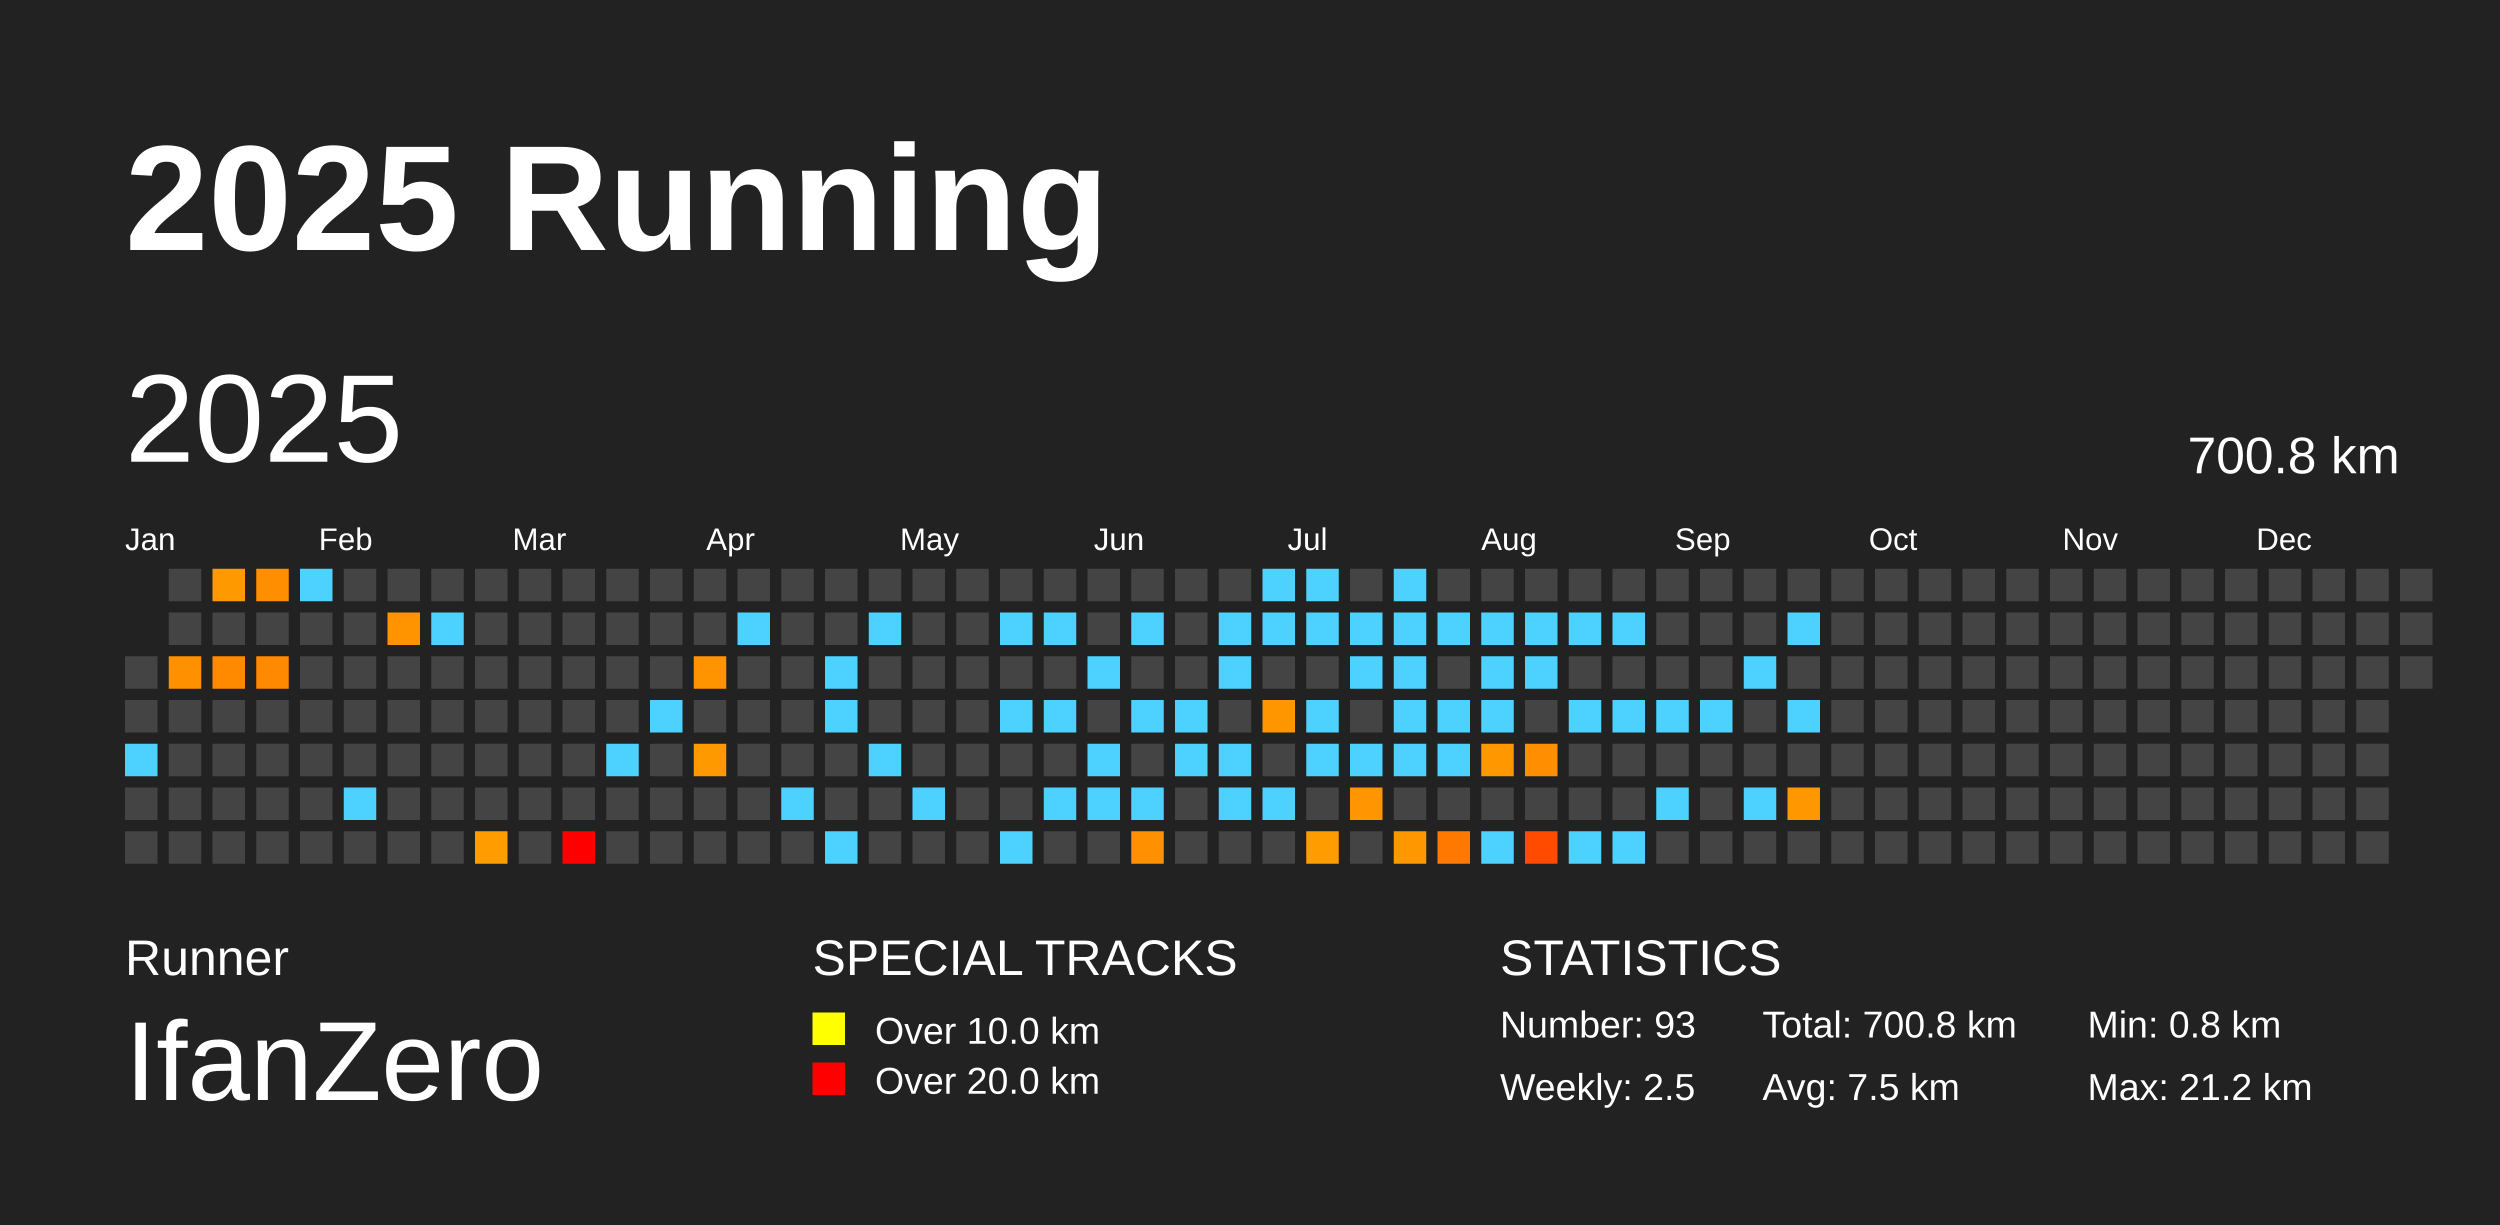
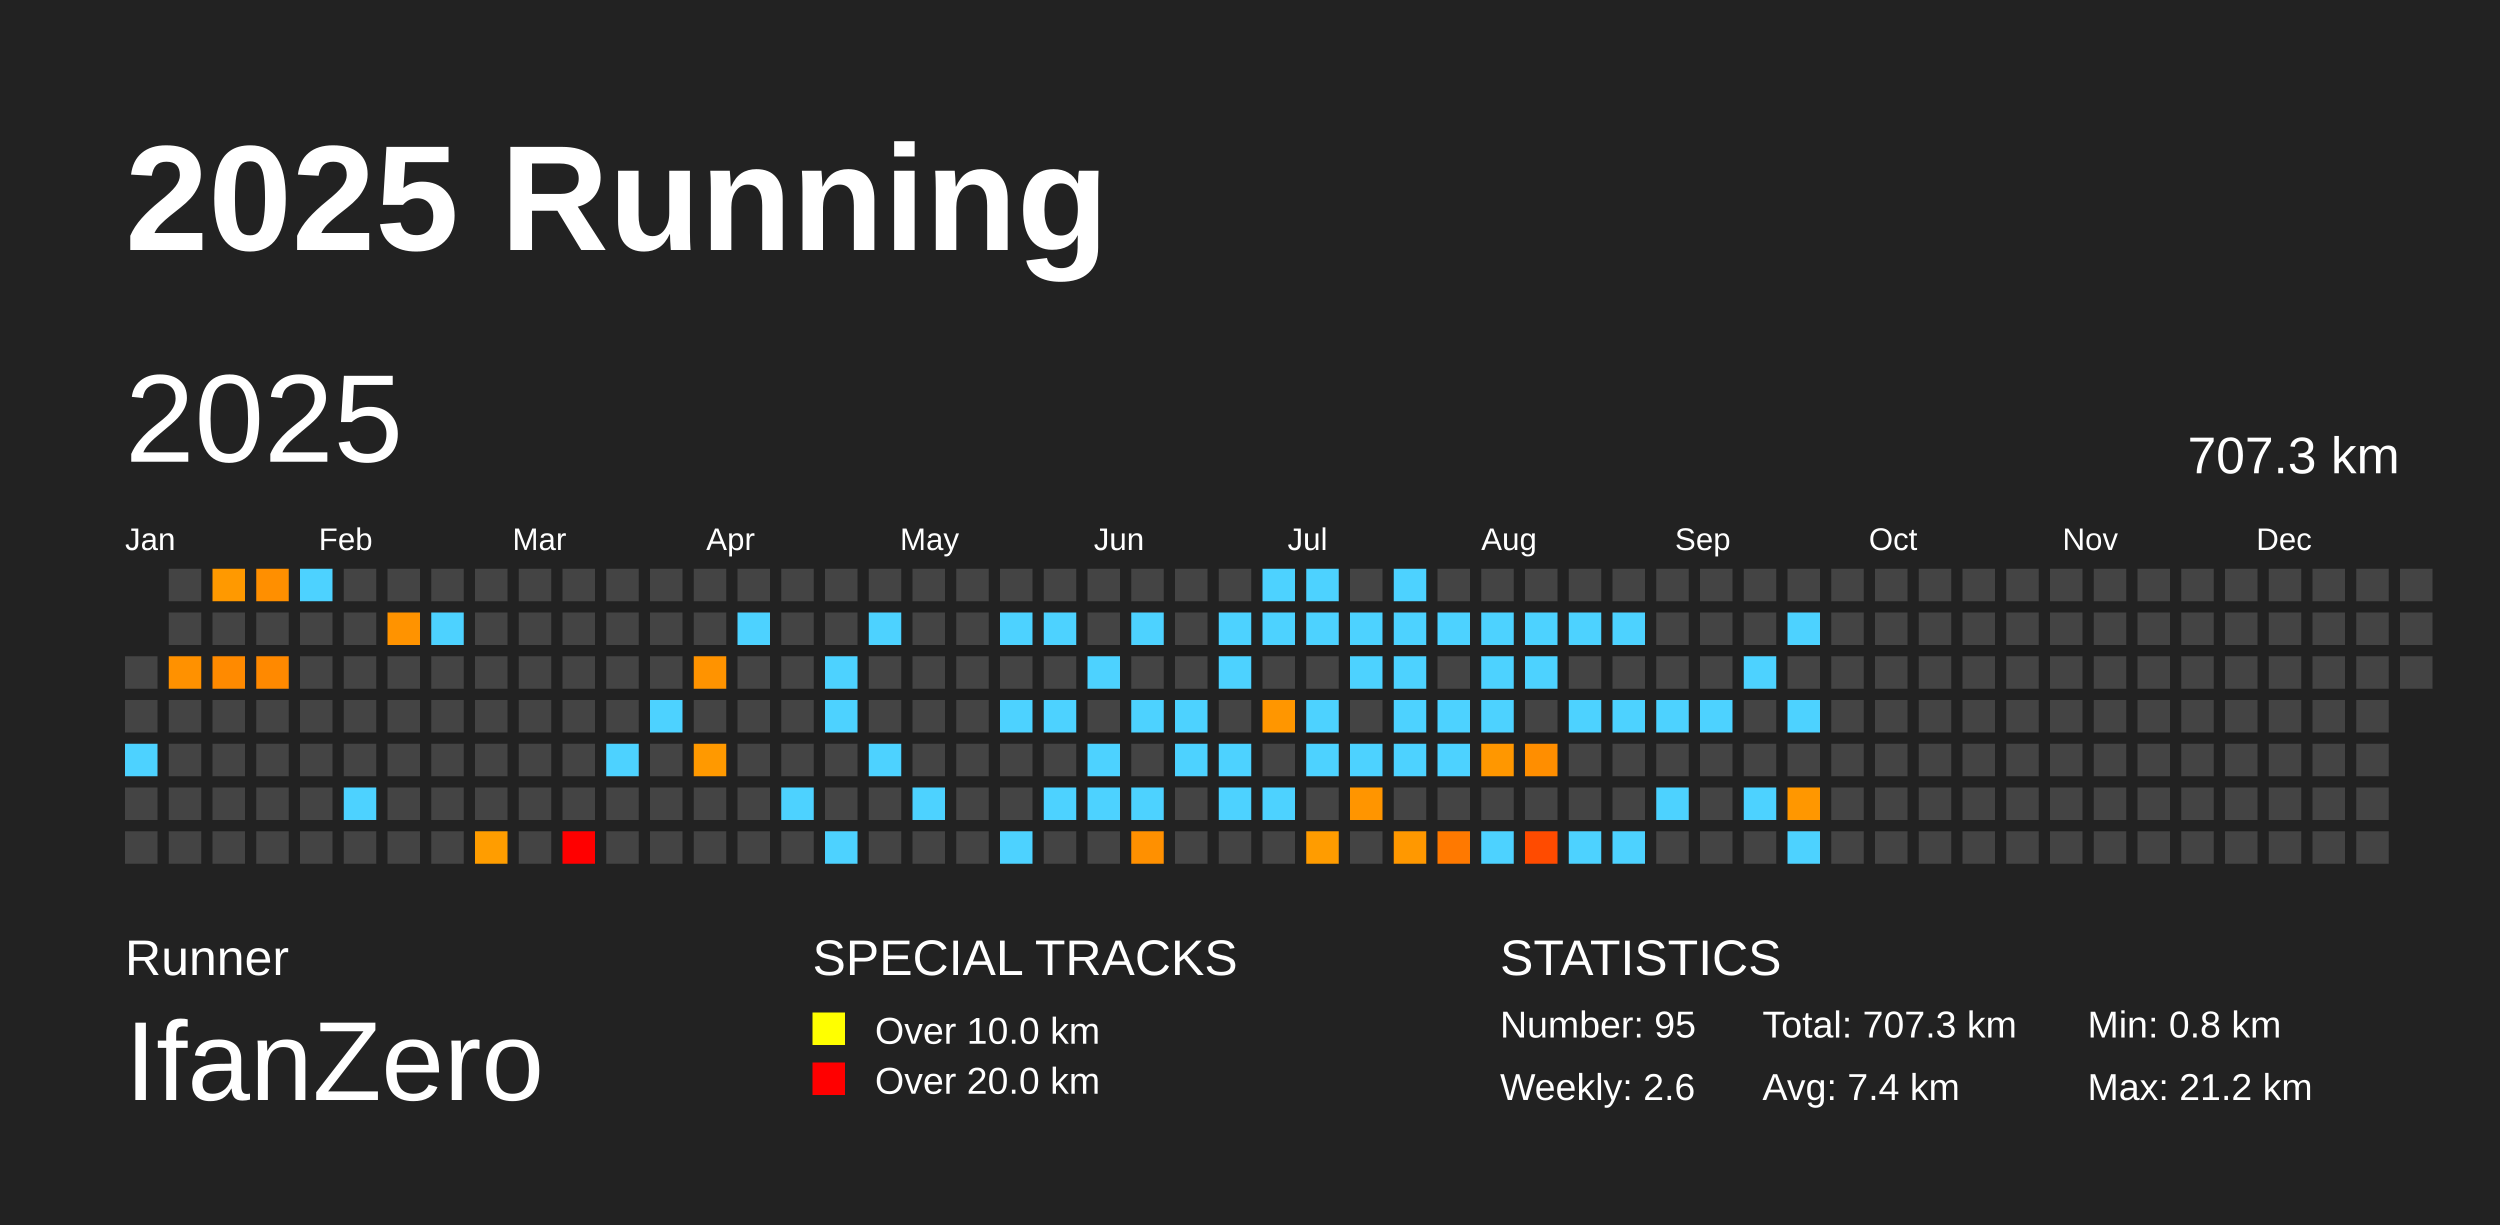
<svg xmlns="http://www.w3.org/2000/svg" baseProfile="full" height="98mm" version="1.1" viewBox="0,0,200,98" width="200mm">
  <defs />
  <rect fill="#222222" height="98" width="200" x="0" y="0" />
  <text fill="#FFFFFF" style="font-size:12px; font-family:Arial; font-weight:bold;" x="10" y="20">2025 Running</text>
  <text fill="#FFFFFF" style="font-size:4px; font-family:Arial" x="10" y="78">Runner</text>
  <text fill="#FFFFFF" style="font-size:9px; font-family:Arial" x="10" y="88">IfanZero</text>
  <text fill="#FFFFFF" style="font-size:4px; font-family:Arial" x="65" y="78">SPECIAL TRACKS</text>
  <rect fill="yellow" height="2.6" width="2.6" x="65" y="81" />
  <text fill="#FFFFFF" style="font-size:3px; font-family:Arial" x="70" y="83.5">Over 10.0 km</text>
  <rect fill="red" height="2.6" width="2.6" x="65" y="85" />
  <text fill="#FFFFFF" style="font-size:3px; font-family:Arial" x="70" y="87.5">Over 20.0 km</text>
  <text fill="#FFFFFF" style="font-size:4px; font-family:Arial" x="120" y="78">STATISTICS</text>
-   <text fill="#FFFFFF" style="font-size:3px; font-family:Arial" x="120" y="83">Number: 93</text>
-   <text fill="#FFFFFF" style="font-size:3px; font-family:Arial" x="120" y="88">Weekly: 2.5</text>
-   <text fill="#FFFFFF" style="font-size:3px; font-family:Arial" x="141" y="83">Total: 700.8 km</text>
-   <text fill="#FFFFFF" style="font-size:3px; font-family:Arial" x="141" y="88">Avg: 7.5 km</text>
+   <text fill="#FFFFFF" style="font-size:3px; font-family:Arial" x="120" y="83">Number: 95</text>
+   <text fill="#FFFFFF" style="font-size:3px; font-family:Arial" x="120" y="88">Weekly: 2.6</text>
+   <text fill="#FFFFFF" style="font-size:3px; font-family:Arial" x="141" y="83">Total: 707.3 km</text>
+   <text fill="#FFFFFF" style="font-size:3px; font-family:Arial" x="141" y="88">Avg: 7.4 km</text>
  <text fill="#FFFFFF" style="font-size:3px; font-family:Arial" x="167" y="83">Min: 0.8 km</text>
  <text fill="#FFFFFF" style="font-size:3px; font-family:Arial" x="167" y="88">Max: 21.2 km</text>
  <text dominant-baseline="hanging" fill="#FFFFFF" style="font-size:10.0px; font-family:Arial;" x="10" y="30">2025</text>
-   <text dominant-baseline="hanging" fill="#FFFFFF" style="font-size:4.125px; font-family:Arial;" x="175" y="35">700.8 km</text>
+   <text dominant-baseline="hanging" fill="#FFFFFF" style="font-size:4.125px; font-family:Arial;" x="175" y="35">707.3 km</text>
  <text fill="#FFFFFF" style="font-size:2.5px; font-family:Arial" x="10.0" y="44">Jan</text>
  <text fill="#FFFFFF" style="font-size:2.5px; font-family:Arial" x="25.5" y="44">Feb</text>
  <text fill="#FFFFFF" style="font-size:2.5px; font-family:Arial" x="41.0" y="44">Mar</text>
  <text fill="#FFFFFF" style="font-size:2.5px; font-family:Arial" x="56.5" y="44">Apr</text>
  <text fill="#FFFFFF" style="font-size:2.5px; font-family:Arial" x="72.0" y="44">May</text>
  <text fill="#FFFFFF" style="font-size:2.5px; font-family:Arial" x="87.5" y="44">Jun</text>
  <text fill="#FFFFFF" style="font-size:2.5px; font-family:Arial" x="103.0" y="44">Jul</text>
  <text fill="#FFFFFF" style="font-size:2.5px; font-family:Arial" x="118.5" y="44">Aug</text>
  <text fill="#FFFFFF" style="font-size:2.5px; font-family:Arial" x="134.0" y="44">Sep</text>
  <text fill="#FFFFFF" style="font-size:2.5px; font-family:Arial" x="149.5" y="44">Oct</text>
  <text fill="#FFFFFF" style="font-size:2.5px; font-family:Arial" x="165.0" y="44">Nov</text>
  <text fill="#FFFFFF" style="font-size:2.5px; font-family:Arial" x="180.5" y="44">Dec</text>
  <rect fill="#444444" height="2.6" width="2.6" x="10.0" y="52.5" />
  <rect fill="#444444" height="2.6" width="2.6" x="10.0" y="56.0" />
  <rect fill="#4dd2ff" height="2.6" width="2.6" x="10.0" y="59.5" />
  <rect fill="#444444" height="2.6" width="2.6" x="10.0" y="63.0" />
  <rect fill="#444444" height="2.6" width="2.6" x="10.0" y="66.5" />
  <rect fill="#444444" height="2.6" width="2.6" x="13.5" y="45.5" />
  <rect fill="#444444" height="2.6" width="2.6" x="13.5" y="49.0" />
  <rect fill="#ff9100" height="2.6" width="2.6" x="13.5" y="52.5" />
  <rect fill="#444444" height="2.6" width="2.6" x="13.5" y="56.0" />
  <rect fill="#444444" height="2.6" width="2.6" x="13.5" y="59.5" />
  <rect fill="#444444" height="2.6" width="2.6" x="13.5" y="63.0" />
  <rect fill="#444444" height="2.6" width="2.6" x="13.5" y="66.5" />
  <rect fill="#ff9900" height="2.6" width="2.6" x="17.0" y="45.5" />
  <rect fill="#444444" height="2.6" width="2.6" x="17.0" y="49.0" />
  <rect fill="#ff8a00" height="2.6" width="2.6" x="17.0" y="52.5" />
  <rect fill="#444444" height="2.6" width="2.6" x="17.0" y="56.0" />
  <rect fill="#444444" height="2.6" width="2.6" x="17.0" y="59.5" />
  <rect fill="#444444" height="2.6" width="2.6" x="17.0" y="63.0" />
  <rect fill="#444444" height="2.6" width="2.6" x="17.0" y="66.5" />
  <rect fill="#ff8f00" height="2.6" width="2.6" x="20.5" y="45.5" />
  <rect fill="#444444" height="2.6" width="2.6" x="20.5" y="49.0" />
  <rect fill="#ff8900" height="2.6" width="2.6" x="20.5" y="52.5" />
  <rect fill="#444444" height="2.6" width="2.6" x="20.5" y="56.0" />
  <rect fill="#444444" height="2.6" width="2.6" x="20.5" y="59.5" />
  <rect fill="#444444" height="2.6" width="2.6" x="20.5" y="63.0" />
  <rect fill="#444444" height="2.6" width="2.6" x="20.5" y="66.5" />
  <rect fill="#4dd2ff" height="2.6" width="2.6" x="24.0" y="45.5" />
  <rect fill="#444444" height="2.6" width="2.6" x="24.0" y="49.0" />
  <rect fill="#444444" height="2.6" width="2.6" x="24.0" y="52.5" />
  <rect fill="#444444" height="2.6" width="2.6" x="24.0" y="56.0" />
  <rect fill="#444444" height="2.6" width="2.6" x="24.0" y="59.5" />
  <rect fill="#444444" height="2.6" width="2.6" x="24.0" y="63.0" />
  <rect fill="#444444" height="2.6" width="2.6" x="24.0" y="66.5" />
  <rect fill="#444444" height="2.6" width="2.6" x="27.5" y="45.5" />
  <rect fill="#444444" height="2.6" width="2.6" x="27.5" y="49.0" />
  <rect fill="#444444" height="2.6" width="2.6" x="27.5" y="52.5" />
  <rect fill="#444444" height="2.6" width="2.6" x="27.5" y="56.0" />
  <rect fill="#444444" height="2.6" width="2.6" x="27.5" y="59.5" />
  <rect fill="#4dd2ff" height="2.6" width="2.6" x="27.5" y="63.0" />
  <rect fill="#444444" height="2.6" width="2.6" x="27.5" y="66.5" />
  <rect fill="#444444" height="2.6" width="2.6" x="31.0" y="45.5" />
  <rect fill="#ff9300" height="2.6" width="2.6" x="31.0" y="49.0" />
  <rect fill="#444444" height="2.6" width="2.6" x="31.0" y="52.5" />
  <rect fill="#444444" height="2.6" width="2.6" x="31.0" y="56.0" />
  <rect fill="#444444" height="2.6" width="2.6" x="31.0" y="59.5" />
  <rect fill="#444444" height="2.6" width="2.6" x="31.0" y="63.0" />
  <rect fill="#444444" height="2.6" width="2.6" x="31.0" y="66.5" />
  <rect fill="#444444" height="2.6" width="2.6" x="34.5" y="45.5" />
  <rect fill="#4dd2ff" height="2.6" width="2.6" x="34.5" y="49.0" />
  <rect fill="#444444" height="2.6" width="2.6" x="34.5" y="52.5" />
  <rect fill="#444444" height="2.6" width="2.6" x="34.5" y="56.0" />
  <rect fill="#444444" height="2.6" width="2.6" x="34.5" y="59.5" />
  <rect fill="#444444" height="2.6" width="2.6" x="34.5" y="63.0" />
  <rect fill="#444444" height="2.6" width="2.6" x="34.5" y="66.5" />
  <rect fill="#444444" height="2.6" width="2.6" x="38.0" y="45.5" />
  <rect fill="#444444" height="2.6" width="2.6" x="38.0" y="49.0" />
  <rect fill="#444444" height="2.6" width="2.6" x="38.0" y="52.5" />
  <rect fill="#444444" height="2.6" width="2.6" x="38.0" y="56.0" />
  <rect fill="#444444" height="2.6" width="2.6" x="38.0" y="59.5" />
  <rect fill="#444444" height="2.6" width="2.6" x="38.0" y="63.0" />
  <rect fill="#ff9d00" height="2.6" width="2.6" x="38.0" y="66.5" />
  <rect fill="#444444" height="2.6" width="2.6" x="41.5" y="45.5" />
  <rect fill="#444444" height="2.6" width="2.6" x="41.5" y="49.0" />
  <rect fill="#444444" height="2.6" width="2.6" x="41.5" y="52.5" />
  <rect fill="#444444" height="2.6" width="2.6" x="41.5" y="56.0" />
  <rect fill="#444444" height="2.6" width="2.6" x="41.5" y="59.5" />
  <rect fill="#444444" height="2.6" width="2.6" x="41.5" y="63.0" />
  <rect fill="#444444" height="2.6" width="2.6" x="41.5" y="66.5" />
  <rect fill="#444444" height="2.6" width="2.6" x="45.0" y="45.5" />
  <rect fill="#444444" height="2.6" width="2.6" x="45.0" y="49.0" />
  <rect fill="#444444" height="2.6" width="2.6" x="45.0" y="52.5" />
  <rect fill="#444444" height="2.6" width="2.6" x="45.0" y="56.0" />
  <rect fill="#444444" height="2.6" width="2.6" x="45.0" y="59.5" />
  <rect fill="#444444" height="2.6" width="2.6" x="45.0" y="63.0" />
  <rect fill="red" height="2.6" width="2.6" x="45.0" y="66.5" />
  <rect fill="#444444" height="2.6" width="2.6" x="48.5" y="45.5" />
  <rect fill="#444444" height="2.6" width="2.6" x="48.5" y="49.0" />
  <rect fill="#444444" height="2.6" width="2.6" x="48.5" y="52.5" />
  <rect fill="#444444" height="2.6" width="2.6" x="48.5" y="56.0" />
  <rect fill="#4dd2ff" height="2.6" width="2.6" x="48.5" y="59.5" />
  <rect fill="#444444" height="2.6" width="2.6" x="48.5" y="63.0" />
  <rect fill="#444444" height="2.6" width="2.6" x="48.5" y="66.5" />
  <rect fill="#444444" height="2.6" width="2.6" x="52.0" y="45.5" />
  <rect fill="#444444" height="2.6" width="2.6" x="52.0" y="49.0" />
  <rect fill="#444444" height="2.6" width="2.6" x="52.0" y="52.5" />
  <rect fill="#4dd2ff" height="2.6" width="2.6" x="52.0" y="56.0" />
  <rect fill="#444444" height="2.6" width="2.6" x="52.0" y="59.5" />
  <rect fill="#444444" height="2.6" width="2.6" x="52.0" y="63.0" />
  <rect fill="#444444" height="2.6" width="2.6" x="52.0" y="66.5" />
  <rect fill="#444444" height="2.6" width="2.6" x="55.5" y="45.5" />
  <rect fill="#444444" height="2.6" width="2.6" x="55.5" y="49.0" />
  <rect fill="#ff9300" height="2.6" width="2.6" x="55.5" y="52.5" />
  <rect fill="#444444" height="2.6" width="2.6" x="55.5" y="56.0" />
  <rect fill="#ff9900" height="2.6" width="2.6" x="55.5" y="59.5" />
  <rect fill="#444444" height="2.6" width="2.6" x="55.5" y="63.0" />
  <rect fill="#444444" height="2.6" width="2.6" x="55.5" y="66.5" />
  <rect fill="#444444" height="2.6" width="2.6" x="59.0" y="45.5" />
  <rect fill="#4dd2ff" height="2.6" width="2.6" x="59.0" y="49.0" />
  <rect fill="#444444" height="2.6" width="2.6" x="59.0" y="52.5" />
  <rect fill="#444444" height="2.6" width="2.6" x="59.0" y="56.0" />
  <rect fill="#444444" height="2.6" width="2.6" x="59.0" y="59.5" />
  <rect fill="#444444" height="2.6" width="2.6" x="59.0" y="63.0" />
  <rect fill="#444444" height="2.6" width="2.6" x="59.0" y="66.5" />
  <rect fill="#444444" height="2.6" width="2.6" x="62.5" y="45.5" />
  <rect fill="#444444" height="2.6" width="2.6" x="62.5" y="49.0" />
  <rect fill="#444444" height="2.6" width="2.6" x="62.5" y="52.5" />
  <rect fill="#444444" height="2.6" width="2.6" x="62.5" y="56.0" />
  <rect fill="#444444" height="2.6" width="2.6" x="62.5" y="59.5" />
  <rect fill="#4dd2ff" height="2.6" width="2.6" x="62.5" y="63.0" />
  <rect fill="#444444" height="2.6" width="2.6" x="62.5" y="66.5" />
  <rect fill="#444444" height="2.6" width="2.6" x="66.0" y="45.5" />
  <rect fill="#444444" height="2.6" width="2.6" x="66.0" y="49.0" />
  <rect fill="#4dd2ff" height="2.6" width="2.6" x="66.0" y="52.5" />
  <rect fill="#4dd2ff" height="2.6" width="2.6" x="66.0" y="56.0" />
  <rect fill="#444444" height="2.6" width="2.6" x="66.0" y="59.5" />
  <rect fill="#444444" height="2.6" width="2.6" x="66.0" y="63.0" />
  <rect fill="#4dd2ff" height="2.6" width="2.6" x="66.0" y="66.5" />
  <rect fill="#444444" height="2.6" width="2.6" x="69.5" y="45.5" />
  <rect fill="#4dd2ff" height="2.6" width="2.6" x="69.5" y="49.0" />
  <rect fill="#444444" height="2.6" width="2.6" x="69.5" y="52.5" />
  <rect fill="#444444" height="2.6" width="2.6" x="69.5" y="56.0" />
  <rect fill="#4dd2ff" height="2.6" width="2.6" x="69.5" y="59.5" />
  <rect fill="#444444" height="2.6" width="2.6" x="69.5" y="63.0" />
  <rect fill="#444444" height="2.6" width="2.6" x="69.5" y="66.5" />
  <rect fill="#444444" height="2.6" width="2.6" x="73.0" y="45.5" />
  <rect fill="#444444" height="2.6" width="2.6" x="73.0" y="49.0" />
  <rect fill="#444444" height="2.6" width="2.6" x="73.0" y="52.5" />
  <rect fill="#444444" height="2.6" width="2.6" x="73.0" y="56.0" />
  <rect fill="#444444" height="2.6" width="2.6" x="73.0" y="59.5" />
  <rect fill="#4dd2ff" height="2.6" width="2.6" x="73.0" y="63.0" />
  <rect fill="#444444" height="2.6" width="2.6" x="73.0" y="66.5" />
  <rect fill="#444444" height="2.6" width="2.6" x="76.5" y="45.5" />
  <rect fill="#444444" height="2.6" width="2.6" x="76.5" y="49.0" />
  <rect fill="#444444" height="2.6" width="2.6" x="76.5" y="52.5" />
  <rect fill="#444444" height="2.6" width="2.6" x="76.5" y="56.0" />
  <rect fill="#444444" height="2.6" width="2.6" x="76.5" y="59.5" />
  <rect fill="#444444" height="2.6" width="2.6" x="76.5" y="63.0" />
  <rect fill="#444444" height="2.6" width="2.6" x="76.5" y="66.5" />
  <rect fill="#444444" height="2.6" width="2.6" x="80.0" y="45.5" />
  <rect fill="#4dd2ff" height="2.6" width="2.6" x="80.0" y="49.0" />
  <rect fill="#444444" height="2.6" width="2.6" x="80.0" y="52.5" />
  <rect fill="#4dd2ff" height="2.6" width="2.6" x="80.0" y="56.0" />
  <rect fill="#444444" height="2.6" width="2.6" x="80.0" y="59.5" />
  <rect fill="#444444" height="2.6" width="2.6" x="80.0" y="63.0" />
  <rect fill="#4dd2ff" height="2.6" width="2.6" x="80.0" y="66.5" />
  <rect fill="#444444" height="2.6" width="2.6" x="83.5" y="45.5" />
  <rect fill="#4dd2ff" height="2.6" width="2.6" x="83.5" y="49.0" />
  <rect fill="#444444" height="2.6" width="2.6" x="83.5" y="52.5" />
  <rect fill="#4dd2ff" height="2.6" width="2.6" x="83.5" y="56.0" />
  <rect fill="#444444" height="2.6" width="2.6" x="83.5" y="59.5" />
  <rect fill="#4dd2ff" height="2.6" width="2.6" x="83.5" y="63.0" />
  <rect fill="#444444" height="2.6" width="2.6" x="83.5" y="66.5" />
  <rect fill="#444444" height="2.6" width="2.6" x="87.0" y="45.5" />
  <rect fill="#444444" height="2.6" width="2.6" x="87.0" y="49.0" />
  <rect fill="#4dd2ff" height="2.6" width="2.6" x="87.0" y="52.5" />
  <rect fill="#444444" height="2.6" width="2.6" x="87.0" y="56.0" />
  <rect fill="#4dd2ff" height="2.6" width="2.6" x="87.0" y="59.5" />
  <rect fill="#4dd2ff" height="2.6" width="2.6" x="87.0" y="63.0" />
  <rect fill="#444444" height="2.6" width="2.6" x="87.0" y="66.5" />
  <rect fill="#444444" height="2.6" width="2.6" x="90.5" y="45.5" />
  <rect fill="#4dd2ff" height="2.6" width="2.6" x="90.5" y="49.0" />
  <rect fill="#444444" height="2.6" width="2.6" x="90.5" y="52.5" />
  <rect fill="#4dd2ff" height="2.6" width="2.6" x="90.5" y="56.0" />
  <rect fill="#444444" height="2.6" width="2.6" x="90.5" y="59.5" />
  <rect fill="#4dd2ff" height="2.6" width="2.6" x="90.5" y="63.0" />
  <rect fill="#ff9000" height="2.6" width="2.6" x="90.5" y="66.5" />
  <rect fill="#444444" height="2.6" width="2.6" x="94.0" y="45.5" />
  <rect fill="#444444" height="2.6" width="2.6" x="94.0" y="49.0" />
  <rect fill="#444444" height="2.6" width="2.6" x="94.0" y="52.5" />
  <rect fill="#4dd2ff" height="2.6" width="2.6" x="94.0" y="56.0" />
  <rect fill="#4dd2ff" height="2.6" width="2.6" x="94.0" y="59.5" />
  <rect fill="#444444" height="2.6" width="2.6" x="94.0" y="63.0" />
  <rect fill="#444444" height="2.6" width="2.6" x="94.0" y="66.5" />
  <rect fill="#444444" height="2.6" width="2.6" x="97.5" y="45.5" />
  <rect fill="#4dd2ff" height="2.6" width="2.6" x="97.5" y="49.0" />
  <rect fill="#4dd2ff" height="2.6" width="2.6" x="97.5" y="52.5" />
  <rect fill="#444444" height="2.6" width="2.6" x="97.5" y="56.0" />
  <rect fill="#4dd2ff" height="2.6" width="2.6" x="97.5" y="59.5" />
  <rect fill="#4dd2ff" height="2.6" width="2.6" x="97.5" y="63.0" />
  <rect fill="#444444" height="2.6" width="2.6" x="97.5" y="66.5" />
  <rect fill="#4dd2ff" height="2.6" width="2.6" x="101.0" y="45.5" />
  <rect fill="#4dd2ff" height="2.6" width="2.6" x="101.0" y="49.0" />
  <rect fill="#444444" height="2.6" width="2.6" x="101.0" y="52.5" />
  <rect fill="#ff9600" height="2.6" width="2.6" x="101.0" y="56.0" />
  <rect fill="#444444" height="2.6" width="2.6" x="101.0" y="59.5" />
  <rect fill="#4dd2ff" height="2.6" width="2.6" x="101.0" y="63.0" />
  <rect fill="#444444" height="2.6" width="2.6" x="101.0" y="66.5" />
  <rect fill="#4dd2ff" height="2.6" width="2.6" x="104.5" y="45.5" />
  <rect fill="#4dd2ff" height="2.6" width="2.6" x="104.5" y="49.0" />
  <rect fill="#444444" height="2.6" width="2.6" x="104.5" y="52.5" />
  <rect fill="#4dd2ff" height="2.6" width="2.6" x="104.5" y="56.0" />
  <rect fill="#4dd2ff" height="2.6" width="2.6" x="104.5" y="59.5" />
  <rect fill="#444444" height="2.6" width="2.6" x="104.5" y="63.0" />
  <rect fill="#ff9c00" height="2.6" width="2.6" x="104.5" y="66.5" />
  <rect fill="#444444" height="2.6" width="2.6" x="108.0" y="45.5" />
  <rect fill="#4dd2ff" height="2.6" width="2.6" x="108.0" y="49.0" />
  <rect fill="#4dd2ff" height="2.6" width="2.6" x="108.0" y="52.5" />
  <rect fill="#444444" height="2.6" width="2.6" x="108.0" y="56.0" />
  <rect fill="#4dd2ff" height="2.6" width="2.6" x="108.0" y="59.5" />
  <rect fill="#ff9500" height="2.6" width="2.6" x="108.0" y="63.0" />
  <rect fill="#444444" height="2.6" width="2.6" x="108.0" y="66.5" />
  <rect fill="#4dd2ff" height="2.6" width="2.6" x="111.5" y="45.5" />
  <rect fill="#4dd2ff" height="2.6" width="2.6" x="111.5" y="49.0" />
  <rect fill="#4dd2ff" height="2.6" width="2.6" x="111.5" y="52.5" />
  <rect fill="#4dd2ff" height="2.6" width="2.6" x="111.5" y="56.0" />
  <rect fill="#4dd2ff" height="2.6" width="2.6" x="111.5" y="59.5" />
  <rect fill="#444444" height="2.6" width="2.6" x="111.5" y="63.0" />
  <rect fill="#ff9800" height="2.6" width="2.6" x="111.5" y="66.5" />
  <rect fill="#444444" height="2.6" width="2.6" x="115.0" y="45.5" />
  <rect fill="#4dd2ff" height="2.6" width="2.6" x="115.0" y="49.0" />
  <rect fill="#444444" height="2.6" width="2.6" x="115.0" y="52.5" />
  <rect fill="#4dd2ff" height="2.6" width="2.6" x="115.0" y="56.0" />
  <rect fill="#4dd2ff" height="2.6" width="2.6" x="115.0" y="59.5" />
  <rect fill="#444444" height="2.6" width="2.6" x="115.0" y="63.0" />
  <rect fill="#ff7900" height="2.6" width="2.6" x="115.0" y="66.5" />
  <rect fill="#444444" height="2.6" width="2.6" x="118.5" y="45.5" />
  <rect fill="#4dd2ff" height="2.6" width="2.6" x="118.5" y="49.0" />
  <rect fill="#4dd2ff" height="2.6" width="2.6" x="118.5" y="52.5" />
  <rect fill="#4dd2ff" height="2.6" width="2.6" x="118.5" y="56.0" />
  <rect fill="#ff9700" height="2.6" width="2.6" x="118.5" y="59.5" />
  <rect fill="#444444" height="2.6" width="2.6" x="118.5" y="63.0" />
  <rect fill="#4dd2ff" height="2.6" width="2.6" x="118.5" y="66.5" />
  <rect fill="#444444" height="2.6" width="2.6" x="122.0" y="45.5" />
  <rect fill="#4dd2ff" height="2.6" width="2.6" x="122.0" y="49.0" />
  <rect fill="#4dd2ff" height="2.6" width="2.6" x="122.0" y="52.5" />
  <rect fill="#444444" height="2.6" width="2.6" x="122.0" y="56.0" />
  <rect fill="#ff8e00" height="2.6" width="2.6" x="122.0" y="59.5" />
  <rect fill="#444444" height="2.6" width="2.6" x="122.0" y="63.0" />
  <rect fill="#ff4b00" height="2.6" width="2.6" x="122.0" y="66.5" />
  <rect fill="#444444" height="2.6" width="2.6" x="125.5" y="45.5" />
  <rect fill="#4dd2ff" height="2.6" width="2.6" x="125.5" y="49.0" />
  <rect fill="#444444" height="2.6" width="2.6" x="125.5" y="52.5" />
  <rect fill="#4dd2ff" height="2.6" width="2.6" x="125.5" y="56.0" />
  <rect fill="#444444" height="2.6" width="2.6" x="125.5" y="59.5" />
  <rect fill="#444444" height="2.6" width="2.6" x="125.5" y="63.0" />
  <rect fill="#4dd2ff" height="2.6" width="2.6" x="125.5" y="66.5" />
  <rect fill="#444444" height="2.6" width="2.6" x="129.0" y="45.5" />
  <rect fill="#4dd2ff" height="2.6" width="2.6" x="129.0" y="49.0" />
  <rect fill="#444444" height="2.6" width="2.6" x="129.0" y="52.5" />
  <rect fill="#4dd2ff" height="2.6" width="2.6" x="129.0" y="56.0" />
  <rect fill="#444444" height="2.6" width="2.6" x="129.0" y="59.5" />
  <rect fill="#444444" height="2.6" width="2.6" x="129.0" y="63.0" />
  <rect fill="#4dd2ff" height="2.6" width="2.6" x="129.0" y="66.5" />
  <rect fill="#444444" height="2.6" width="2.6" x="132.5" y="45.5" />
  <rect fill="#444444" height="2.6" width="2.6" x="132.5" y="49.0" />
  <rect fill="#444444" height="2.6" width="2.6" x="132.5" y="52.5" />
  <rect fill="#4dd2ff" height="2.6" width="2.6" x="132.5" y="56.0" />
  <rect fill="#444444" height="2.6" width="2.6" x="132.5" y="59.5" />
  <rect fill="#4dd2ff" height="2.6" width="2.6" x="132.5" y="63.0" />
  <rect fill="#444444" height="2.6" width="2.6" x="132.5" y="66.5" />
  <rect fill="#444444" height="2.6" width="2.6" x="136.0" y="45.5" />
  <rect fill="#444444" height="2.6" width="2.6" x="136.0" y="49.0" />
  <rect fill="#444444" height="2.6" width="2.6" x="136.0" y="52.5" />
  <rect fill="#4dd2ff" height="2.6" width="2.6" x="136.0" y="56.0" />
  <rect fill="#444444" height="2.6" width="2.6" x="136.0" y="59.5" />
  <rect fill="#444444" height="2.6" width="2.6" x="136.0" y="63.0" />
  <rect fill="#444444" height="2.6" width="2.6" x="136.0" y="66.5" />
  <rect fill="#444444" height="2.6" width="2.6" x="139.5" y="45.5" />
  <rect fill="#444444" height="2.6" width="2.6" x="139.5" y="49.0" />
  <rect fill="#4dd2ff" height="2.6" width="2.6" x="139.5" y="52.5" />
  <rect fill="#444444" height="2.6" width="2.6" x="139.5" y="56.0" />
  <rect fill="#444444" height="2.6" width="2.6" x="139.5" y="59.5" />
  <rect fill="#4dd2ff" height="2.6" width="2.6" x="139.5" y="63.0" />
  <rect fill="#444444" height="2.6" width="2.6" x="139.5" y="66.5" />
  <rect fill="#444444" height="2.6" width="2.6" x="143.0" y="45.5" />
  <rect fill="#4dd2ff" height="2.6" width="2.6" x="143.0" y="49.0" />
  <rect fill="#444444" height="2.6" width="2.6" x="143.0" y="52.5" />
  <rect fill="#4dd2ff" height="2.6" width="2.6" x="143.0" y="56.0" />
  <rect fill="#444444" height="2.6" width="2.6" x="143.0" y="59.5" />
  <rect fill="#ff9700" height="2.6" width="2.6" x="143.0" y="63.0" />
-   <rect fill="#444444" height="2.6" width="2.6" x="143.0" y="66.5" />
+   <rect fill="#4dd2ff" height="2.6" width="2.6" x="143.0" y="66.5" />
  <rect fill="#444444" height="2.6" width="2.6" x="146.5" y="45.5" />
  <rect fill="#444444" height="2.6" width="2.6" x="146.5" y="49.0" />
  <rect fill="#444444" height="2.6" width="2.6" x="146.5" y="52.5" />
  <rect fill="#444444" height="2.6" width="2.6" x="146.5" y="56.0" />
  <rect fill="#444444" height="2.6" width="2.6" x="146.5" y="59.5" />
  <rect fill="#444444" height="2.6" width="2.6" x="146.5" y="63.0" />
  <rect fill="#444444" height="2.6" width="2.6" x="146.5" y="66.5" />
  <rect fill="#444444" height="2.6" width="2.6" x="150.0" y="45.5" />
  <rect fill="#444444" height="2.6" width="2.6" x="150.0" y="49.0" />
  <rect fill="#444444" height="2.6" width="2.6" x="150.0" y="52.5" />
  <rect fill="#444444" height="2.6" width="2.6" x="150.0" y="56.0" />
  <rect fill="#444444" height="2.6" width="2.6" x="150.0" y="59.5" />
  <rect fill="#444444" height="2.6" width="2.6" x="150.0" y="63.0" />
  <rect fill="#444444" height="2.6" width="2.6" x="150.0" y="66.5" />
  <rect fill="#444444" height="2.6" width="2.6" x="153.5" y="45.5" />
  <rect fill="#444444" height="2.6" width="2.6" x="153.5" y="49.0" />
  <rect fill="#444444" height="2.6" width="2.6" x="153.5" y="52.5" />
  <rect fill="#444444" height="2.6" width="2.6" x="153.5" y="56.0" />
  <rect fill="#444444" height="2.6" width="2.6" x="153.5" y="59.5" />
  <rect fill="#444444" height="2.6" width="2.6" x="153.5" y="63.0" />
  <rect fill="#444444" height="2.6" width="2.6" x="153.5" y="66.5" />
  <rect fill="#444444" height="2.6" width="2.6" x="157.0" y="45.5" />
  <rect fill="#444444" height="2.6" width="2.6" x="157.0" y="49.0" />
  <rect fill="#444444" height="2.6" width="2.6" x="157.0" y="52.5" />
  <rect fill="#444444" height="2.6" width="2.6" x="157.0" y="56.0" />
  <rect fill="#444444" height="2.6" width="2.6" x="157.0" y="59.5" />
  <rect fill="#444444" height="2.6" width="2.6" x="157.0" y="63.0" />
  <rect fill="#444444" height="2.6" width="2.6" x="157.0" y="66.5" />
  <rect fill="#444444" height="2.6" width="2.6" x="160.5" y="45.5" />
  <rect fill="#444444" height="2.6" width="2.6" x="160.5" y="49.0" />
  <rect fill="#444444" height="2.6" width="2.6" x="160.5" y="52.5" />
  <rect fill="#444444" height="2.6" width="2.6" x="160.5" y="56.0" />
  <rect fill="#444444" height="2.6" width="2.6" x="160.5" y="59.5" />
  <rect fill="#444444" height="2.6" width="2.6" x="160.5" y="63.0" />
  <rect fill="#444444" height="2.6" width="2.6" x="160.5" y="66.5" />
  <rect fill="#444444" height="2.6" width="2.6" x="164.0" y="45.5" />
  <rect fill="#444444" height="2.6" width="2.6" x="164.0" y="49.0" />
  <rect fill="#444444" height="2.6" width="2.6" x="164.0" y="52.5" />
  <rect fill="#444444" height="2.6" width="2.6" x="164.0" y="56.0" />
  <rect fill="#444444" height="2.6" width="2.6" x="164.0" y="59.5" />
  <rect fill="#444444" height="2.6" width="2.6" x="164.0" y="63.0" />
  <rect fill="#444444" height="2.6" width="2.6" x="164.0" y="66.5" />
  <rect fill="#444444" height="2.6" width="2.6" x="167.5" y="45.5" />
  <rect fill="#444444" height="2.6" width="2.6" x="167.5" y="49.0" />
  <rect fill="#444444" height="2.6" width="2.6" x="167.5" y="52.5" />
  <rect fill="#444444" height="2.6" width="2.6" x="167.5" y="56.0" />
  <rect fill="#444444" height="2.6" width="2.6" x="167.5" y="59.5" />
  <rect fill="#444444" height="2.6" width="2.6" x="167.5" y="63.0" />
  <rect fill="#444444" height="2.6" width="2.6" x="167.5" y="66.5" />
  <rect fill="#444444" height="2.6" width="2.6" x="171.0" y="45.5" />
  <rect fill="#444444" height="2.6" width="2.6" x="171.0" y="49.0" />
  <rect fill="#444444" height="2.6" width="2.6" x="171.0" y="52.5" />
  <rect fill="#444444" height="2.6" width="2.6" x="171.0" y="56.0" />
  <rect fill="#444444" height="2.6" width="2.6" x="171.0" y="59.5" />
  <rect fill="#444444" height="2.6" width="2.6" x="171.0" y="63.0" />
  <rect fill="#444444" height="2.6" width="2.6" x="171.0" y="66.5" />
  <rect fill="#444444" height="2.6" width="2.6" x="174.5" y="45.5" />
  <rect fill="#444444" height="2.6" width="2.6" x="174.5" y="49.0" />
  <rect fill="#444444" height="2.6" width="2.6" x="174.5" y="52.5" />
  <rect fill="#444444" height="2.6" width="2.6" x="174.5" y="56.0" />
  <rect fill="#444444" height="2.6" width="2.6" x="174.5" y="59.5" />
  <rect fill="#444444" height="2.6" width="2.6" x="174.5" y="63.0" />
  <rect fill="#444444" height="2.6" width="2.6" x="174.5" y="66.5" />
  <rect fill="#444444" height="2.6" width="2.6" x="178.0" y="45.5" />
  <rect fill="#444444" height="2.6" width="2.6" x="178.0" y="49.0" />
  <rect fill="#444444" height="2.6" width="2.6" x="178.0" y="52.5" />
  <rect fill="#444444" height="2.6" width="2.6" x="178.0" y="56.0" />
  <rect fill="#444444" height="2.6" width="2.6" x="178.0" y="59.5" />
  <rect fill="#444444" height="2.6" width="2.6" x="178.0" y="63.0" />
  <rect fill="#444444" height="2.6" width="2.6" x="178.0" y="66.5" />
  <rect fill="#444444" height="2.6" width="2.6" x="181.5" y="45.5" />
  <rect fill="#444444" height="2.6" width="2.6" x="181.5" y="49.0" />
  <rect fill="#444444" height="2.6" width="2.6" x="181.5" y="52.5" />
  <rect fill="#444444" height="2.6" width="2.6" x="181.5" y="56.0" />
  <rect fill="#444444" height="2.6" width="2.6" x="181.5" y="59.5" />
  <rect fill="#444444" height="2.6" width="2.6" x="181.5" y="63.0" />
  <rect fill="#444444" height="2.6" width="2.6" x="181.5" y="66.5" />
  <rect fill="#444444" height="2.6" width="2.6" x="185.0" y="45.5" />
  <rect fill="#444444" height="2.6" width="2.6" x="185.0" y="49.0" />
  <rect fill="#444444" height="2.6" width="2.6" x="185.0" y="52.5" />
  <rect fill="#444444" height="2.6" width="2.6" x="185.0" y="56.0" />
  <rect fill="#444444" height="2.6" width="2.6" x="185.0" y="59.5" />
  <rect fill="#444444" height="2.6" width="2.6" x="185.0" y="63.0" />
  <rect fill="#444444" height="2.6" width="2.6" x="185.0" y="66.5" />
  <rect fill="#444444" height="2.6" width="2.6" x="188.5" y="45.5" />
  <rect fill="#444444" height="2.6" width="2.6" x="188.5" y="49.0" />
  <rect fill="#444444" height="2.6" width="2.6" x="188.5" y="52.5" />
  <rect fill="#444444" height="2.6" width="2.6" x="188.5" y="56.0" />
  <rect fill="#444444" height="2.6" width="2.6" x="188.5" y="59.5" />
  <rect fill="#444444" height="2.6" width="2.6" x="188.5" y="63.0" />
  <rect fill="#444444" height="2.6" width="2.6" x="188.5" y="66.5" />
  <rect fill="#444444" height="2.6" width="2.6" x="192.0" y="45.5" />
  <rect fill="#444444" height="2.6" width="2.6" x="192.0" y="49.0" />
  <rect fill="#444444" height="2.6" width="2.6" x="192.0" y="52.5" />
</svg>
